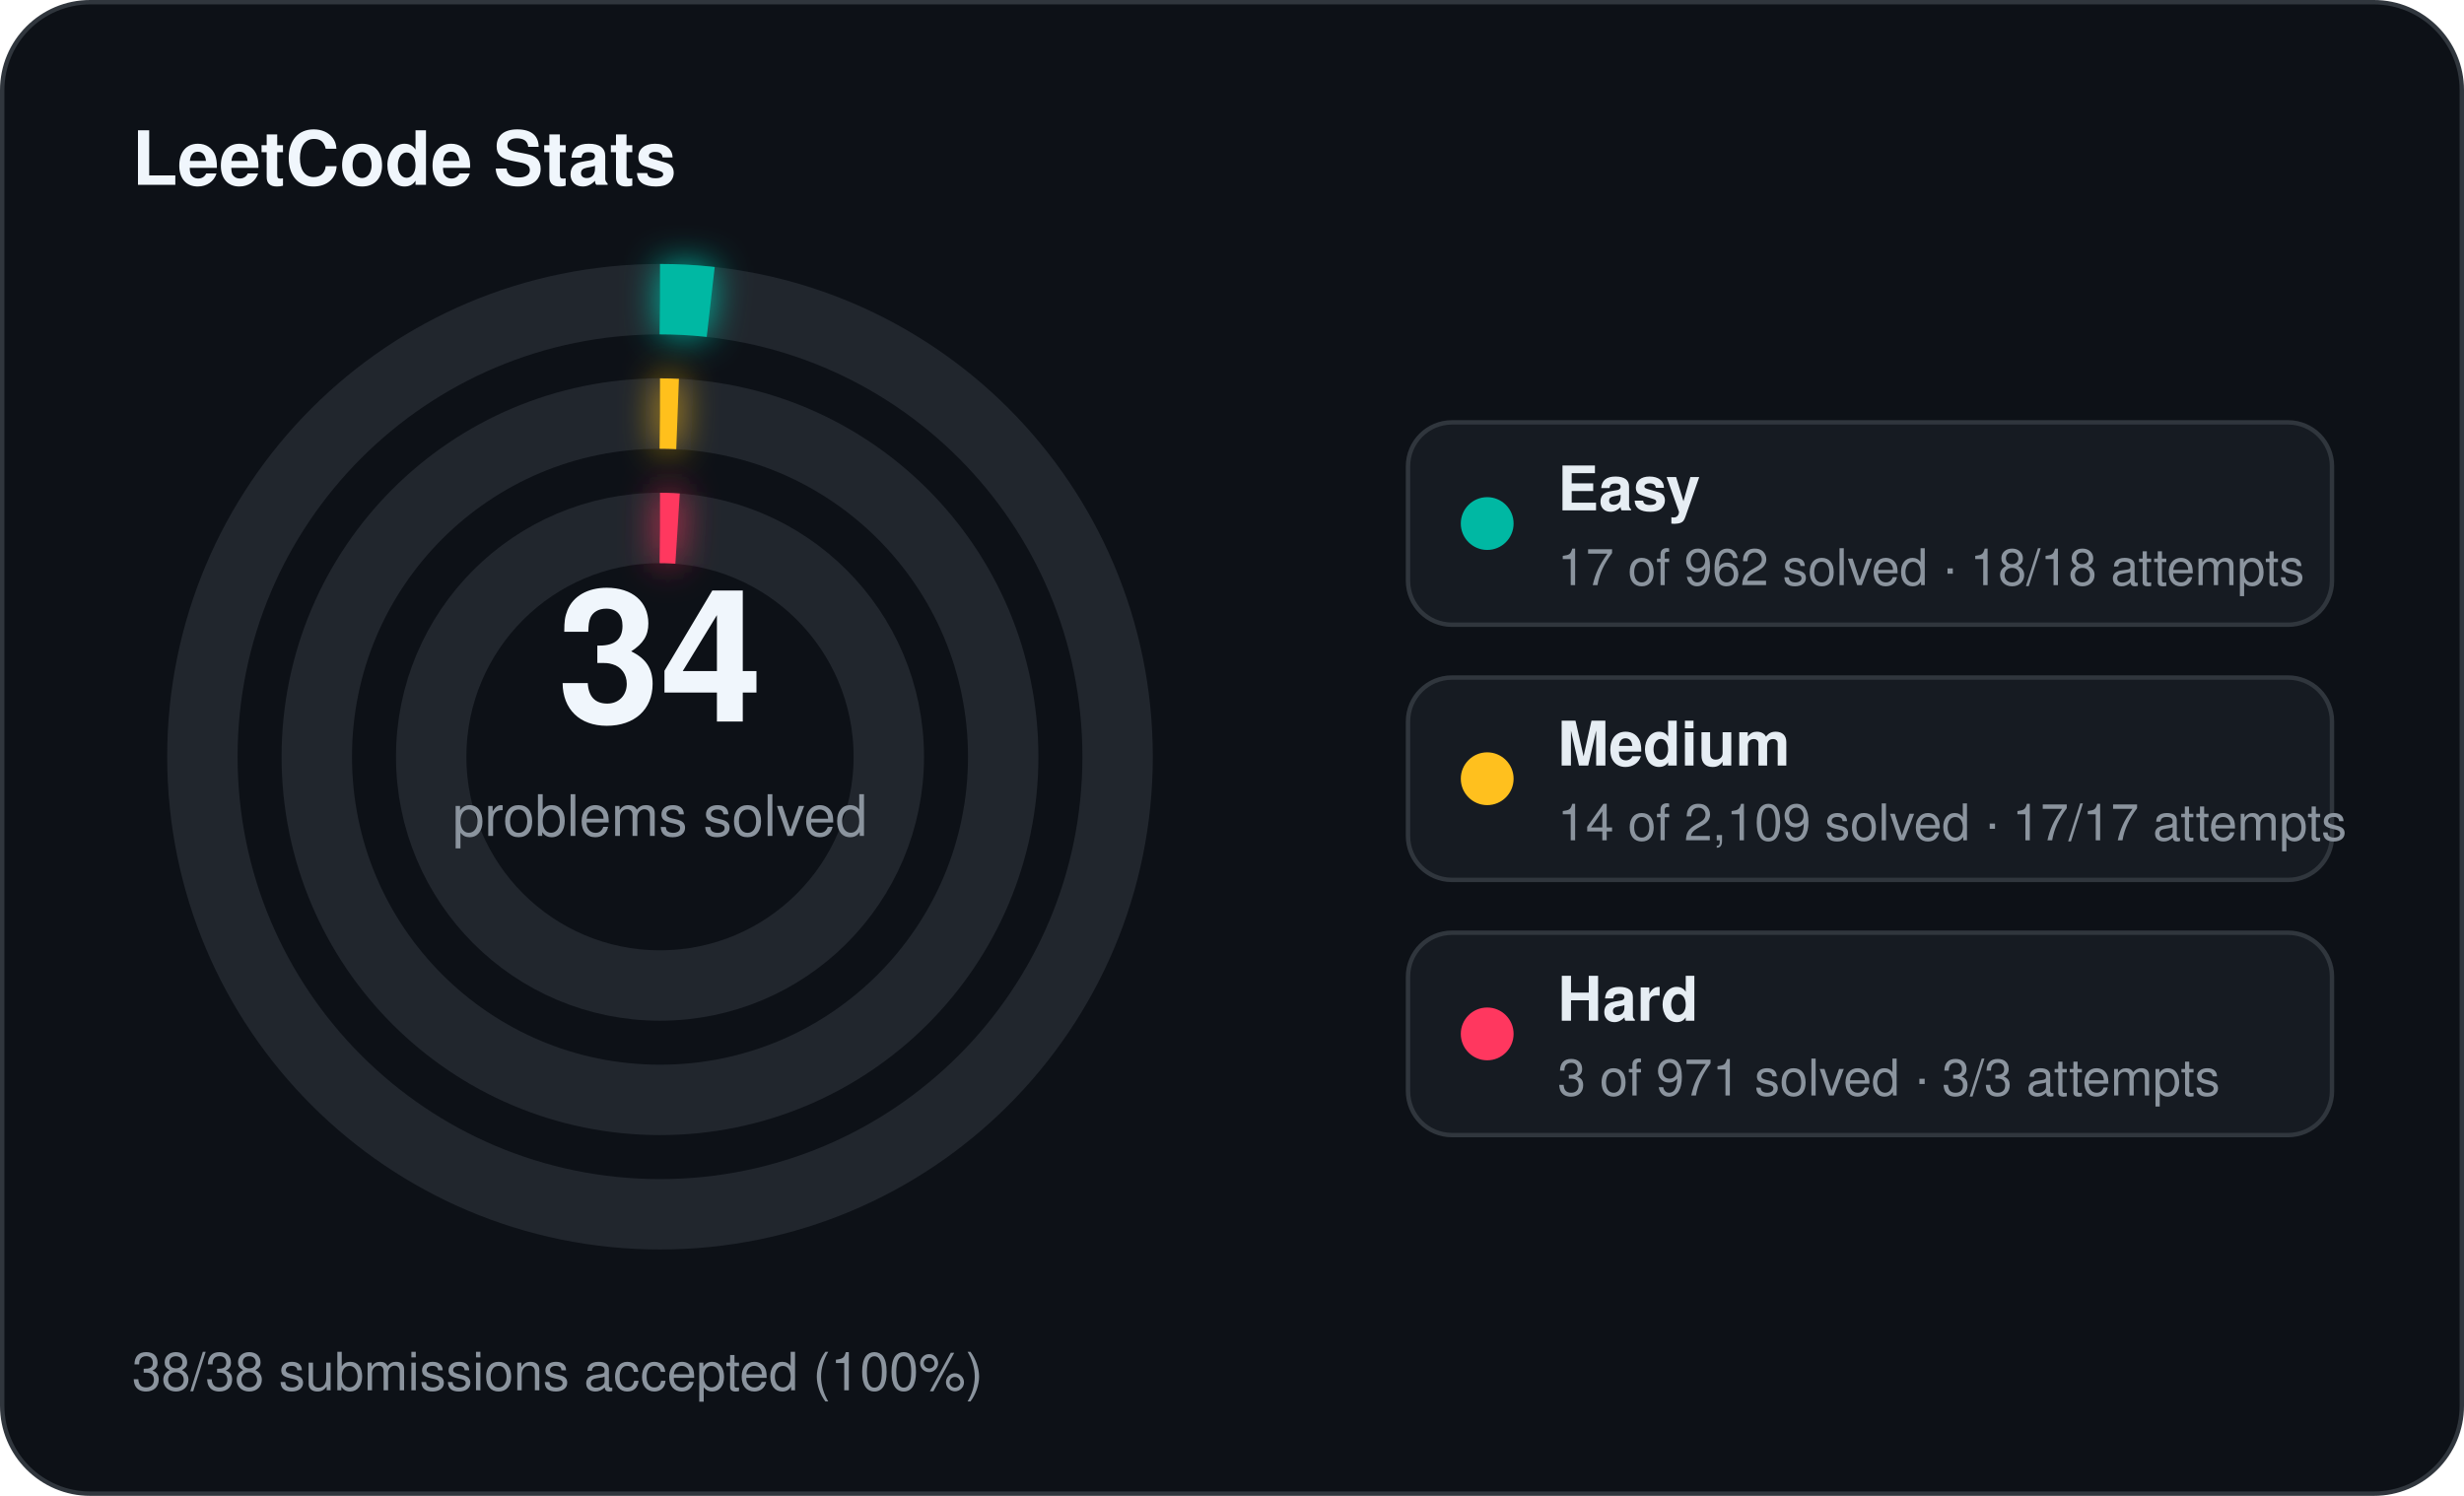
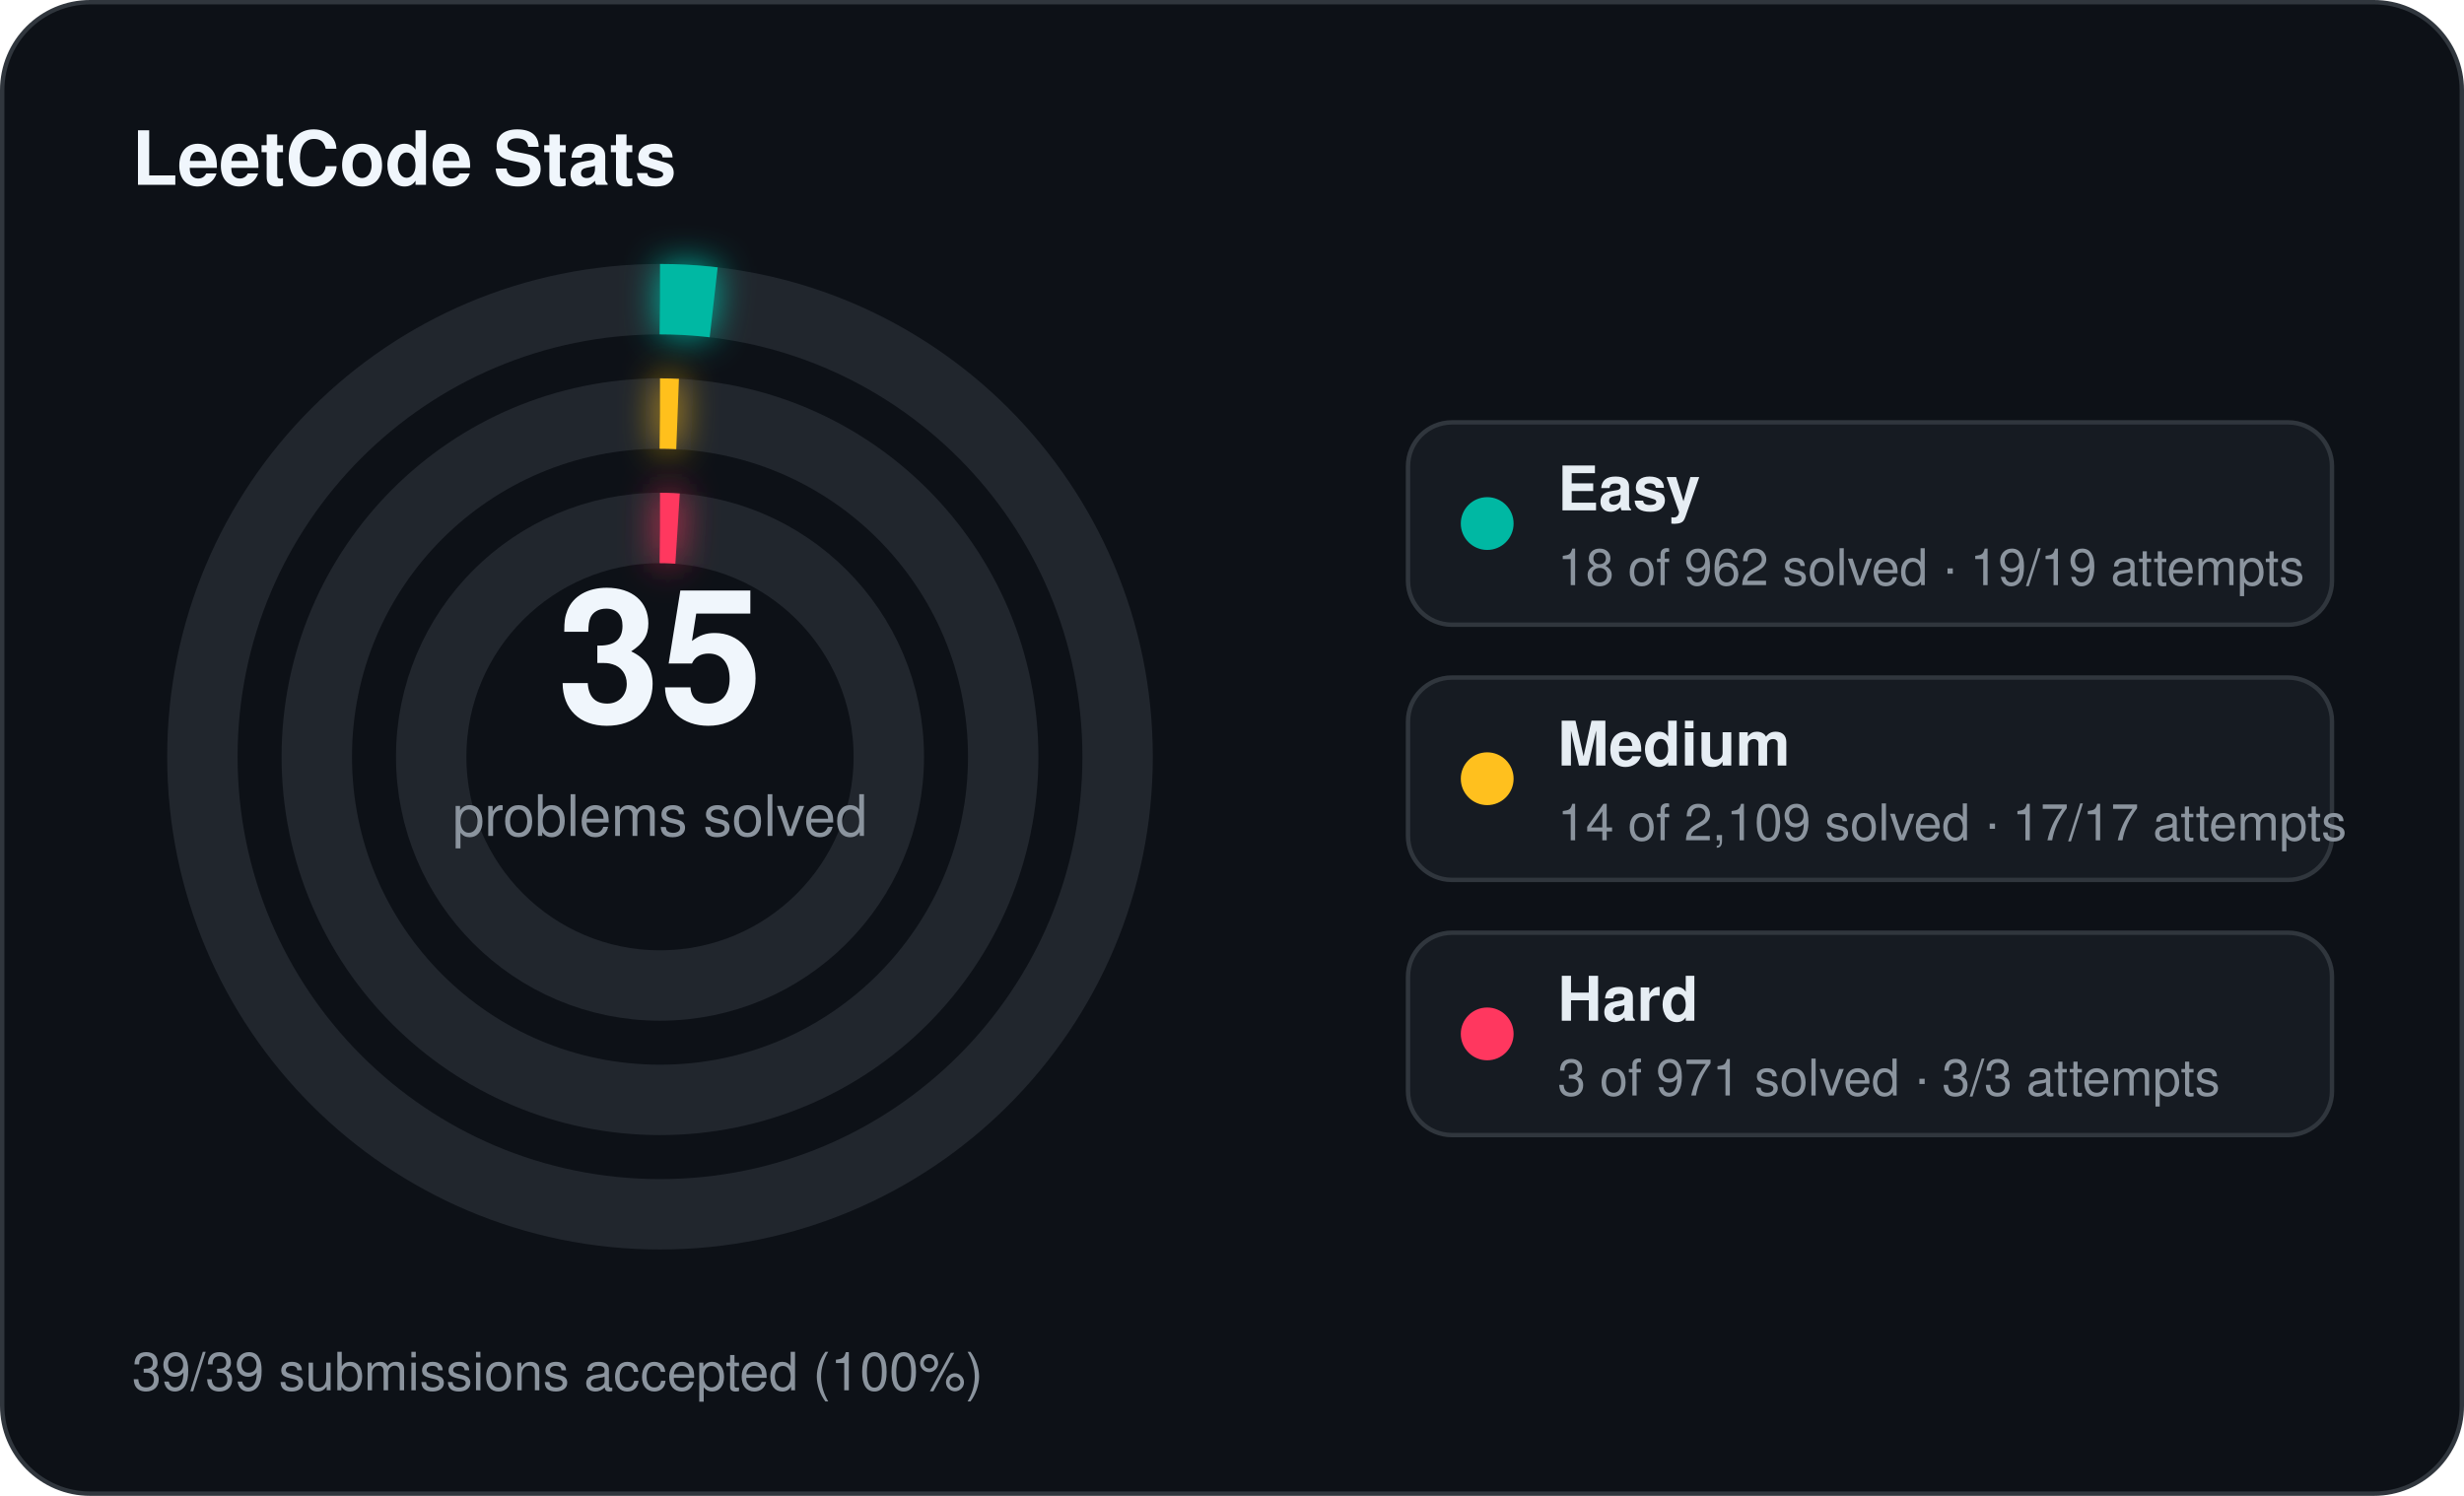
<svg xmlns="http://www.w3.org/2000/svg" width="560" height="340" viewBox="0 0 560 340">
  <defs>
    <filter id="stats-glow" x="-60%" y="-60%" width="220%" height="220%">
      <feGaussianBlur stdDeviation="4" result="blur" />
      <feMerge>
        <feMergeNode in="blur" />
        <feMergeNode in="SourceGraphic" />
      </feMerge>
    </filter>
  </defs>
  <rect x="0.5" y="0.5" width="559" height="339" rx="20" fill="#0d1117" stroke="#30363d" stroke-width="1" />
  <text x="30" y="42" fill="#f0f6fc" font-family="Segoe UI, Helvetica, Arial, sans-serif" font-size="17" font-weight="700">LeetCode Stats</text>
  <circle cx="150" cy="172" r="104" fill="none" stroke="#21262d" stroke-width="16" />
-   <circle cx="150" cy="172" r="104" fill="none" stroke="#00b8a3" stroke-width="16" stroke-linecap="butt" stroke-dasharray="11.55 653.45" transform="rotate(-90 150 172)" filter="url(#stats-glow)" />
+   <circle cx="150" cy="172" r="104" fill="none" stroke="#00b8a3" stroke-width="16" stroke-linecap="butt" stroke-dasharray="12.23 653.45" transform="rotate(-90 150 172)" filter="url(#stats-glow)" />
  <circle cx="150" cy="172" r="78" fill="none" stroke="#21262d" stroke-width="16" />
  <circle cx="150" cy="172" r="78" fill="none" stroke="#ffc01e" stroke-width="16" stroke-linecap="butt" stroke-dasharray="4.00 490.09" transform="rotate(-90 150 172)" filter="url(#stats-glow)" />
  <circle cx="150" cy="172" r="52" fill="none" stroke="#21262d" stroke-width="16" />
  <circle cx="150" cy="172" r="52" fill="none" stroke="#ff375f" stroke-width="16" stroke-linecap="butt" stroke-dasharray="4.00 326.73" transform="rotate(-90 150 172)" filter="url(#stats-glow)" />
-   <text x="150" y="164" text-anchor="middle" fill="#f0f6fc" font-family="Segoe UI, Helvetica, Arial, sans-serif" font-size="42" font-weight="700">34</text>
+   <text x="150" y="164" text-anchor="middle" fill="#f0f6fc" font-family="Segoe UI, Helvetica, Arial, sans-serif" font-size="42" font-weight="700">35</text>
  <text x="150" y="190" text-anchor="middle" fill="#8b949e" font-family="Segoe UI, Helvetica, Arial, sans-serif" font-size="13">problems solved</text>
  <rect x="320" y="96" width="210" height="46" rx="10" fill="#161b22" stroke="#30363d" stroke-width="1" />
  <circle cx="338" cy="119" r="6" fill="#00b8a3" />
  <text x="354" y="116" fill="#e6edf3" font-family="Segoe UI, Helvetica, Arial, sans-serif" font-size="14" font-weight="600">Easy</text>
-   <text x="354" y="133" fill="#8b949e" font-family="Segoe UI, Helvetica, Arial, sans-serif" font-size="11.5">17 of 962 solved · 18/18 attempts</text>
+   <text x="354" y="133" fill="#8b949e" font-family="Segoe UI, Helvetica, Arial, sans-serif" font-size="11.5">18 of 962 solved · 19/19 attempts</text>
  <rect x="320" y="154" width="210" height="46" rx="10" fill="#161b22" stroke="#30363d" stroke-width="1" />
  <circle cx="338" cy="177" r="6" fill="#ffc01e" />
  <text x="354" y="174" fill="#e6edf3" font-family="Segoe UI, Helvetica, Arial, sans-serif" font-size="14" font-weight="600">Medium</text>
  <text x="354" y="191" fill="#8b949e" font-family="Segoe UI, Helvetica, Arial, sans-serif" font-size="11.5">14 of 2,109 solved · 17/17 attempts</text>
  <rect x="320" y="212" width="210" height="46" rx="10" fill="#161b22" stroke="#30363d" stroke-width="1" />
  <circle cx="338" cy="235" r="6" fill="#ff375f" />
  <text x="354" y="232" fill="#e6edf3" font-family="Segoe UI, Helvetica, Arial, sans-serif" font-size="14" font-weight="600">Hard</text>
  <text x="354" y="249" fill="#8b949e" font-family="Segoe UI, Helvetica, Arial, sans-serif" font-size="11.5">3 of 971 solved · 3/3 attempts</text>
-   <text x="30" y="316" fill="#8b949e" font-family="Segoe UI, Helvetica, Arial, sans-serif" font-size="12">38/38 submissions accepted (100%)</text>
+   <text x="30" y="316" fill="#8b949e" font-family="Segoe UI, Helvetica, Arial, sans-serif" font-size="12">39/39 submissions accepted (100%)</text>
</svg>
